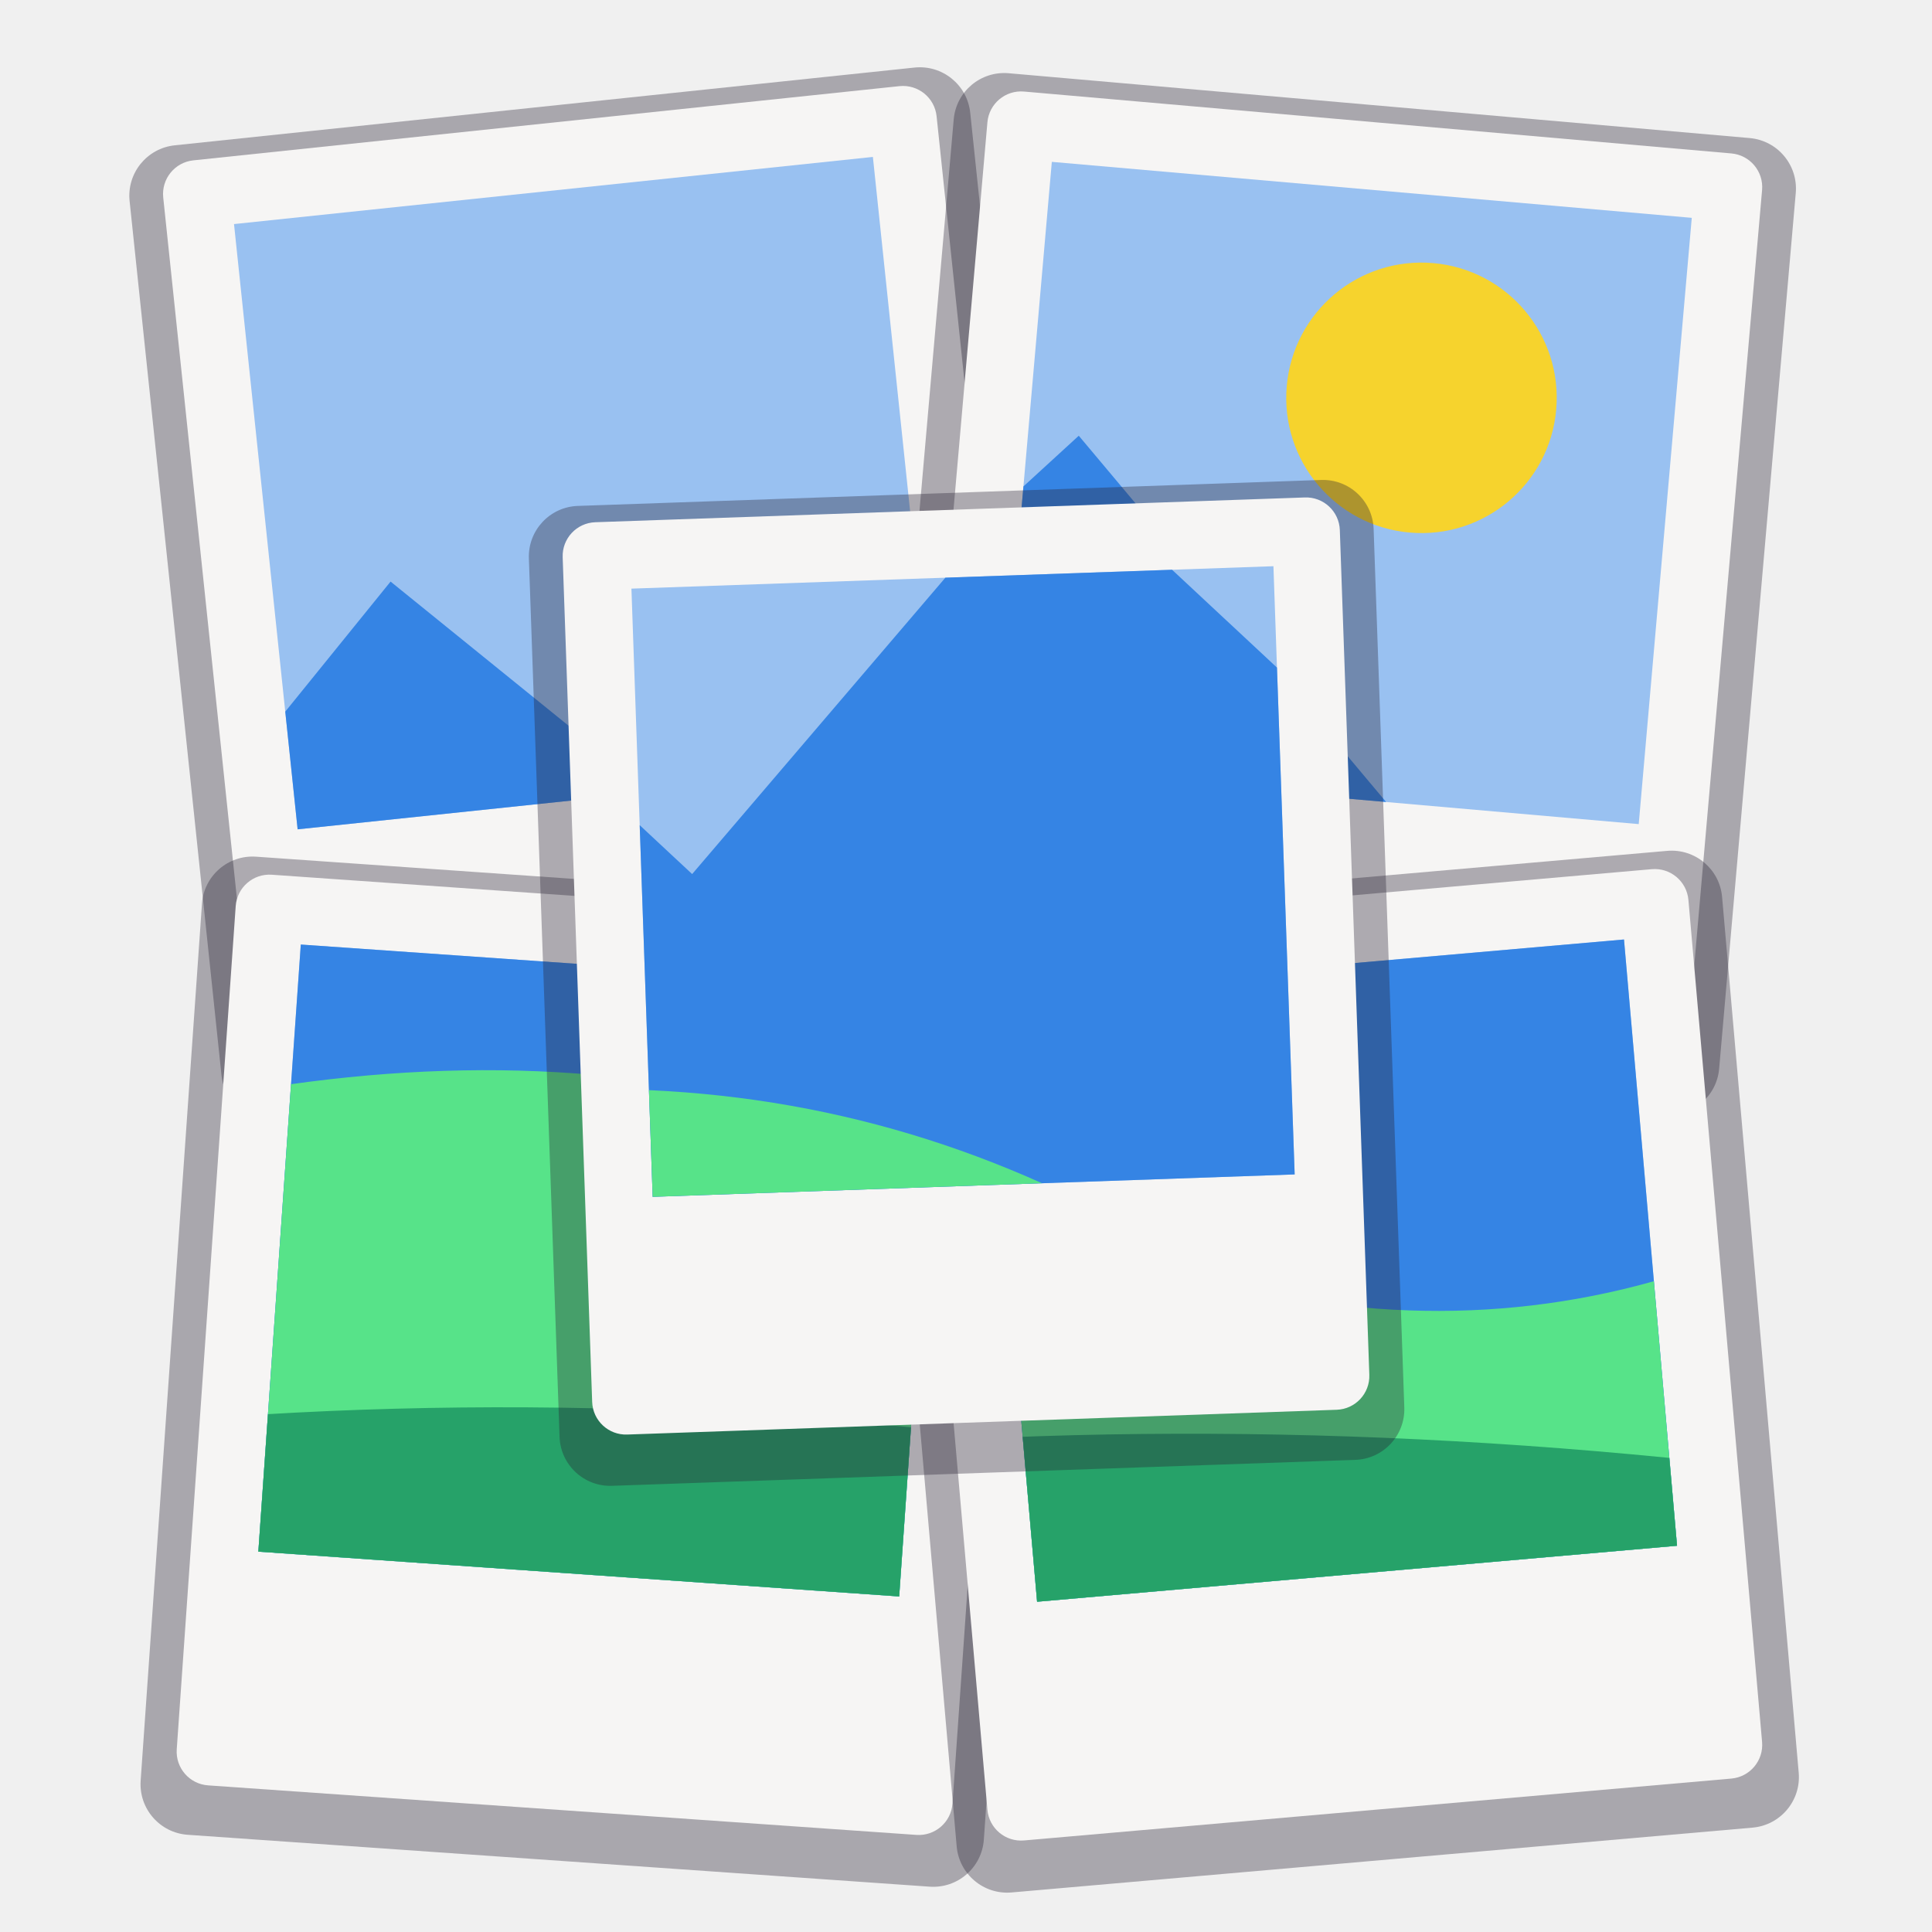
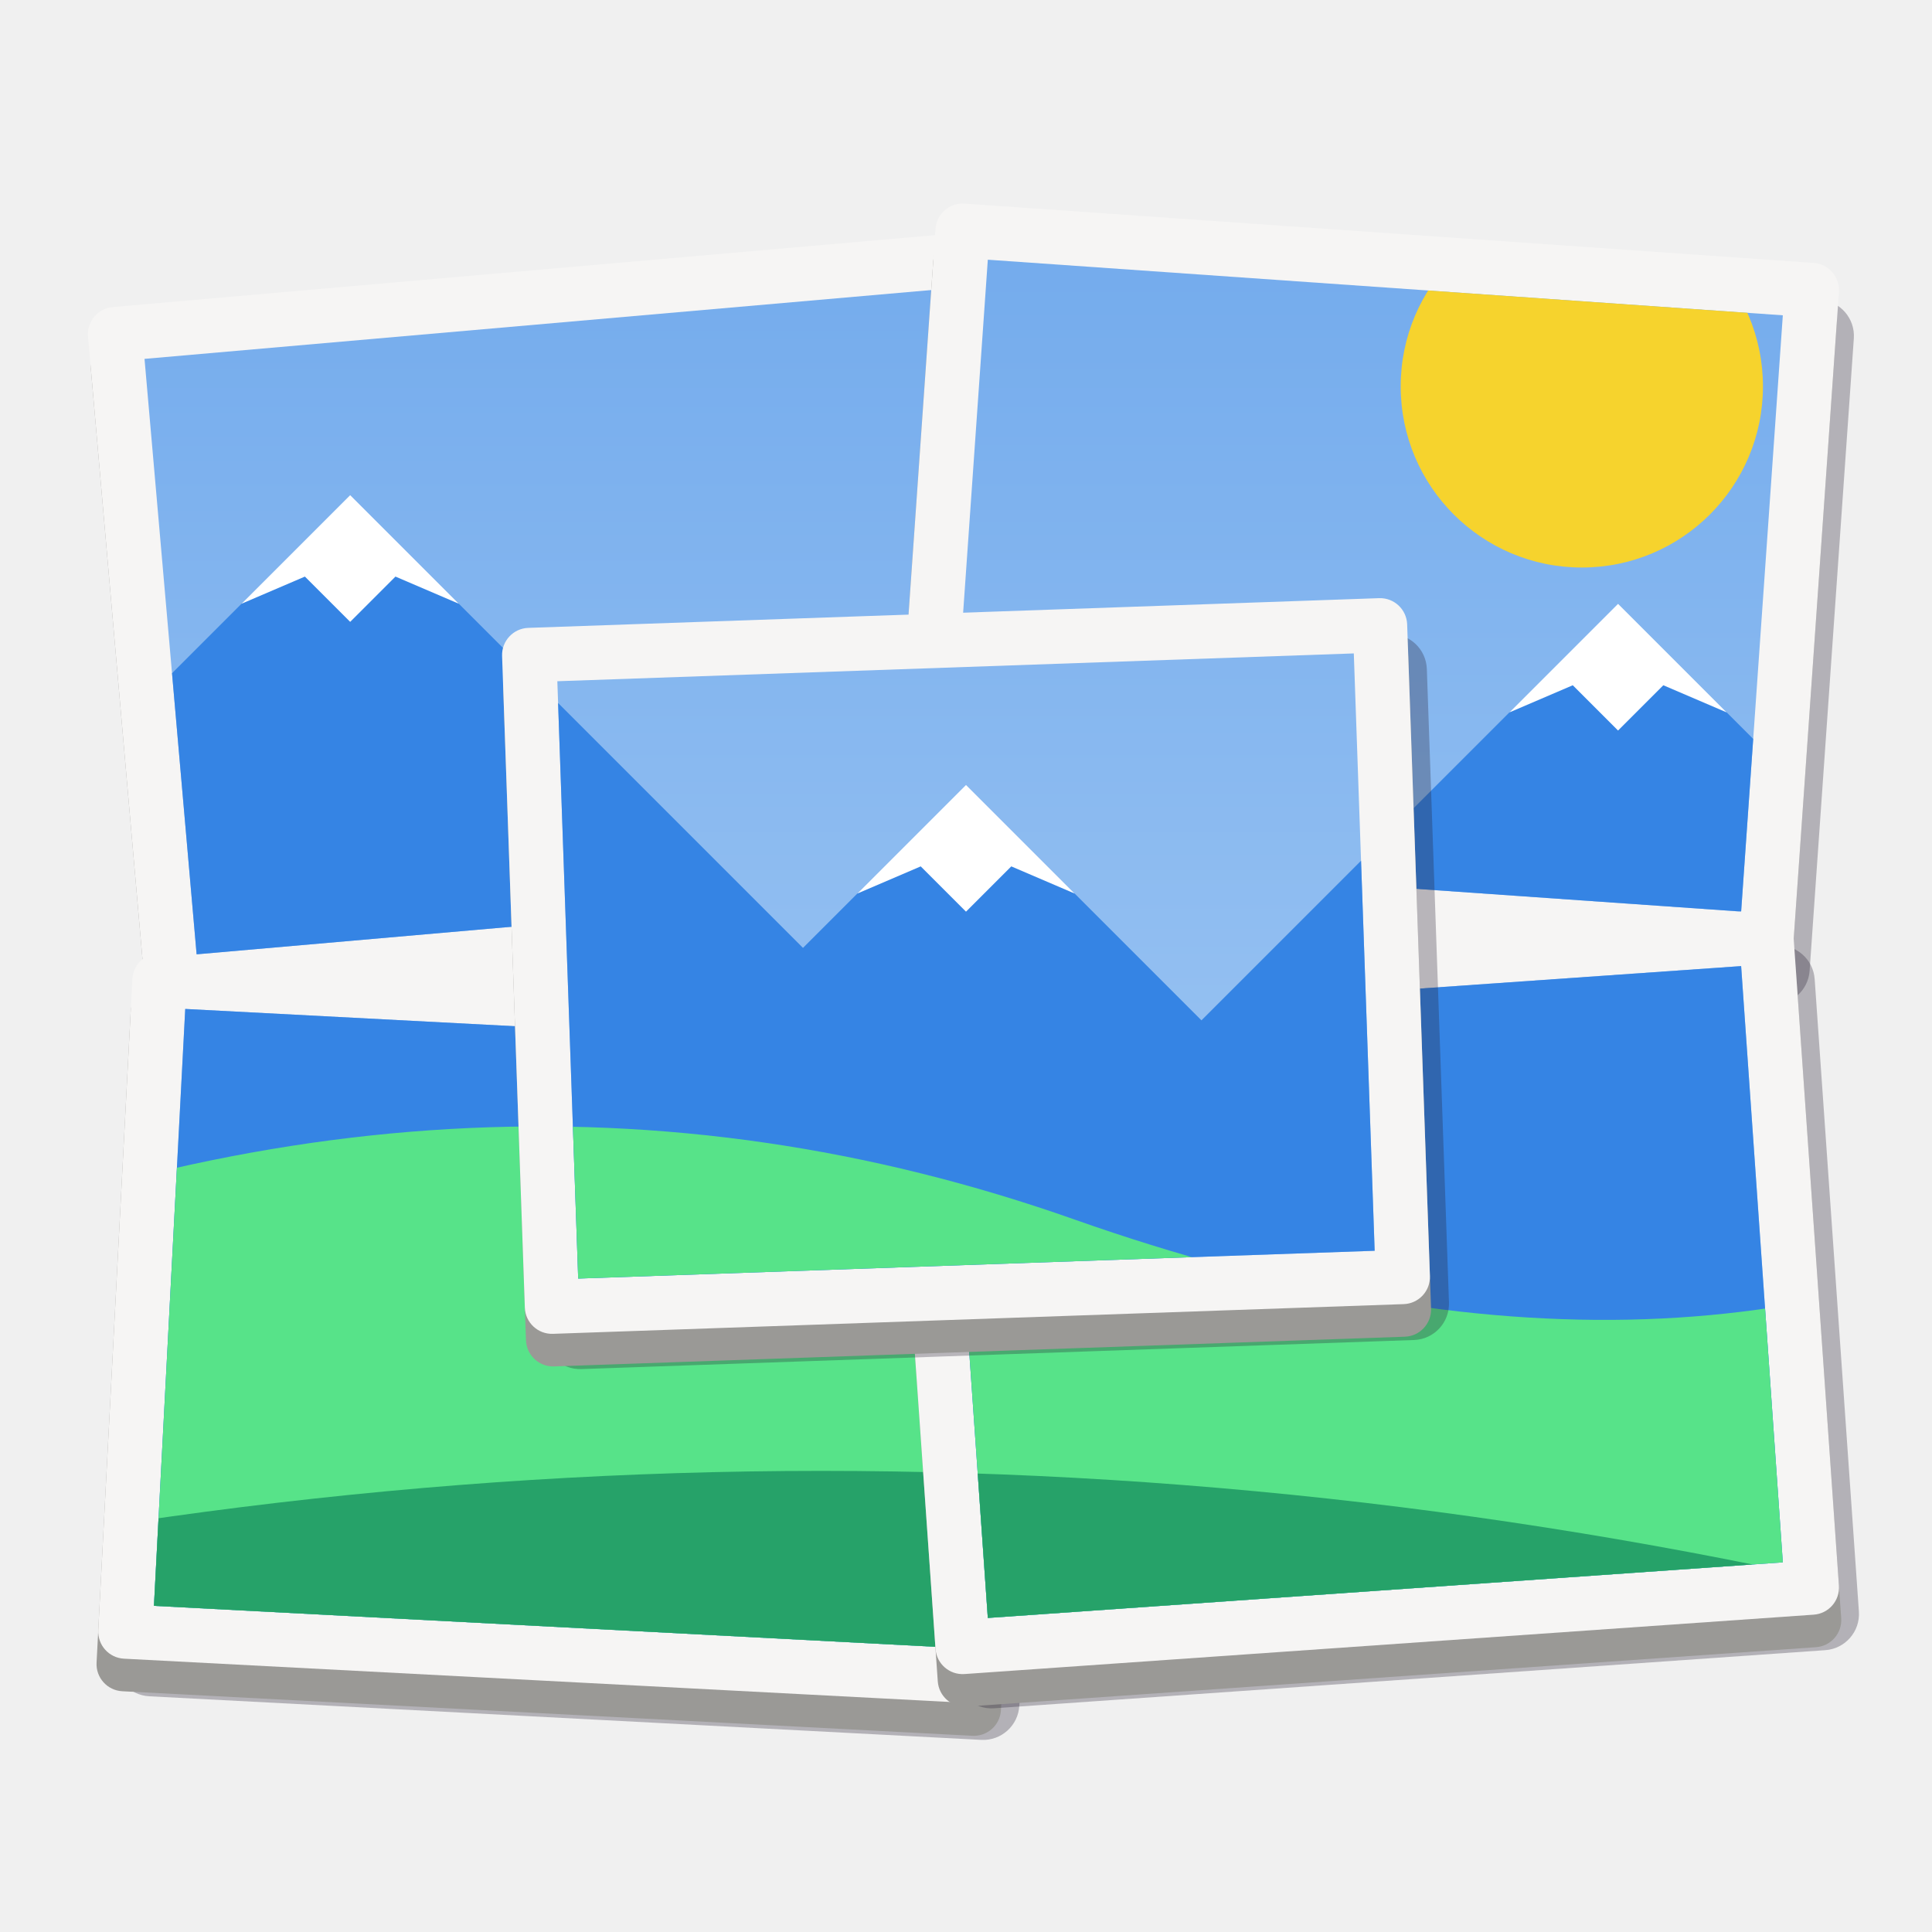
<svg xmlns="http://www.w3.org/2000/svg" width="128" height="128" viewBox="0 0 128 128">
  <defs>
+     <linearGradient id="sky" x1="0" y1="0" x2="0" y2="1">
+       <stop offset="0" stop-color="#62a0ea" />
+       <stop offset="1" stop-color="#c0dcf8" />
+     </linearGradient>
    <g id="land">
-       <rect x="0" y="0" width="128" height="128" fill="#99c1f1" />
-       <circle cx="90" cy="30" r="8" fill="#f6d32d" />
-       <path d="M0 70 L30 40 L48 58 L70 34 L100 64 L128 50 V128 H0 Z" fill="#3584e4" />
-       <path d="M0 80 Q40 62 70 78 T128 74 V128 H0 Z" fill="#57e389" />
-       <path d="M0 96 Q60 82 128 100 V128 H0 Z" fill="#26a269" />
+       <rect x="0" y="0" width="128" height="128" fill="url(#sky)" />
+       <circle cx="98" cy="32" r="10" fill="#f6d32d" />
+       <path d="M0 68 L30 38 L55 63 L64 54 L77 67 L100 44 L128 72 V128 H0 Z" fill="#3584e4" />
+       <path d="M24 44 L30 38 L36 44 L32.5 42.5 L30 45 L27.5 42.5 Z" fill="#ffffff" />
+       <path d="M58 60 L64 54 L70 60 L66.5 58.5 L64 61 L61.5 58.5 Z" fill="#ffffff" />
+       <path d="M94 50 L100 44 L106 50 L102.5 48.5 L100 51 L97.5 48.5 Z" fill="#ffffff" />
+       <path d="M0 82 Q36 66 70 78 T128 76 V128 H0 Z" fill="#57e389" />
+       <path d="M0 98 Q64 84 128 102 V128 H0 Z" fill="#26a269" />
    </g>
    <clipPath id="tl">
-       <rect x="23" y="18" width="38" height="36" />
+       <rect x="20" y="28.5" width="44" height="33" />
    </clipPath>
    <clipPath id="tr">
-       <rect x="67" y="18" width="38" height="36" />
+       <rect x="64" y="26.5" width="44" height="33" />
    </clipPath>
    <clipPath id="bl">
-       <rect x="23" y="64" width="38" height="36" />
+       <rect x="20" y="67.5" width="44" height="33" />
    </clipPath>
    <clipPath id="br">
-       <rect x="67" y="64" width="38" height="36" />
+       <rect x="64" y="65.5" width="44" height="33" />
    </clipPath>
    <clipPath id="c">
-       <rect x="45" y="41" width="38" height="36" />
+       <rect x="42" y="47.5" width="44" height="33" />
    </clipPath>
  </defs>
-   <g transform="translate(64 64) scale(1.12) translate(-64 -64)">
-     <g transform="rotate(-6 42 41)">
-       <rect x="17" y="13" width="50" height="58" rx="3" fill="#241f31" opacity="0.35" />
-       <rect x="19" y="14" width="46" height="54" rx="2" fill="#f6f5f4" />
-       <use href="#land" clip-path="url(#tl)" />
+   <g transform="translate(64 64) scale(1.2) translate(-64 -64)">
+     <g transform="rotate(-5 42 45)">
+       <rect x="18" y="27.5" width="50" height="39" rx="2" fill="#241f31" opacity="0.3" />
+       <rect x="17" y="27.3" width="50" height="39" rx="1.5" fill="#9a9996" />
+       <rect x="17" y="25.5" width="50" height="39" rx="1.5" fill="#f6f5f4" />
+       <g clip-path="url(#tl)">
+         <use href="#land" transform="rotate(5 42 45)" />
+       </g>
    </g>
-     <g transform="rotate(5 86 41)">
-       <rect x="61" y="13" width="50" height="58" rx="3" fill="#241f31" opacity="0.35" />
-       <rect x="63" y="14" width="46" height="54" rx="2" fill="#f6f5f4" />
-       <use href="#land" clip-path="url(#tr)" />
+     <g transform="rotate(4 86 43)">
+       <rect x="62" y="25.5" width="50" height="39" rx="2" fill="#241f31" opacity="0.3" />
+       <rect x="61" y="25.3" width="50" height="39" rx="1.5" fill="#9a9996" />
+       <rect x="61" y="23.5" width="50" height="39" rx="1.5" fill="#f6f5f4" />
+       <g clip-path="url(#tr)">
+         <use href="#land" transform="rotate(-4 86 43)" />
+       </g>
    </g>
-     <g transform="rotate(4 42 87)">
-       <rect x="17" y="59" width="50" height="58" rx="3" fill="#241f31" opacity="0.35" />
-       <rect x="19" y="60" width="46" height="54" rx="2" fill="#f6f5f4" />
-       <use href="#land" clip-path="url(#bl)" />
+     <g transform="rotate(3 42 84)">
+       <rect x="18" y="66.5" width="50" height="39" rx="2" fill="#241f31" opacity="0.3" />
+       <rect x="17" y="66.3" width="50" height="39" rx="1.5" fill="#9a9996" />
+       <rect x="17" y="64.5" width="50" height="39" rx="1.5" fill="#f6f5f4" />
+       <g clip-path="url(#bl)">
+         <use href="#land" transform="rotate(-3 42 84)" />
+       </g>
    </g>
-     <g transform="rotate(-5 86 87)">
-       <rect x="61" y="59" width="50" height="58" rx="3" fill="#241f31" opacity="0.35" />
-       <rect x="63" y="60" width="46" height="54" rx="2" fill="#f6f5f4" />
-       <use href="#land" clip-path="url(#br)" />
+     <g transform="rotate(-4 86 82)">
+       <rect x="62" y="64.5" width="50" height="39" rx="2" fill="#241f31" opacity="0.3" />
+       <rect x="61" y="64.3" width="50" height="39" rx="1.5" fill="#9a9996" />
+       <rect x="61" y="62.5" width="50" height="39" rx="1.5" fill="#f6f5f4" />
+       <g clip-path="url(#br)">
+         <use href="#land" transform="rotate(4 86 82)" />
+       </g>
    </g>
    <g transform="rotate(-2 64 64)">
-       <rect x="39" y="36" width="50" height="58" rx="3" fill="#241f31" opacity="0.35" />
-       <rect x="41" y="37" width="46" height="54" rx="2" fill="#f6f5f4" />
-       <use href="#land" clip-path="url(#c)" />
+       <rect x="40" y="46.5" width="50" height="39" rx="2" fill="#241f31" opacity="0.3" />
+       <rect x="39" y="46.3" width="50" height="39" rx="1.5" fill="#9a9996" />
+       <rect x="39" y="44.5" width="50" height="39" rx="1.5" fill="#f6f5f4" />
+       <g clip-path="url(#c)">
+         <use href="#land" transform="rotate(2 64 64)" />
+       </g>
    </g>
  </g>
</svg>
